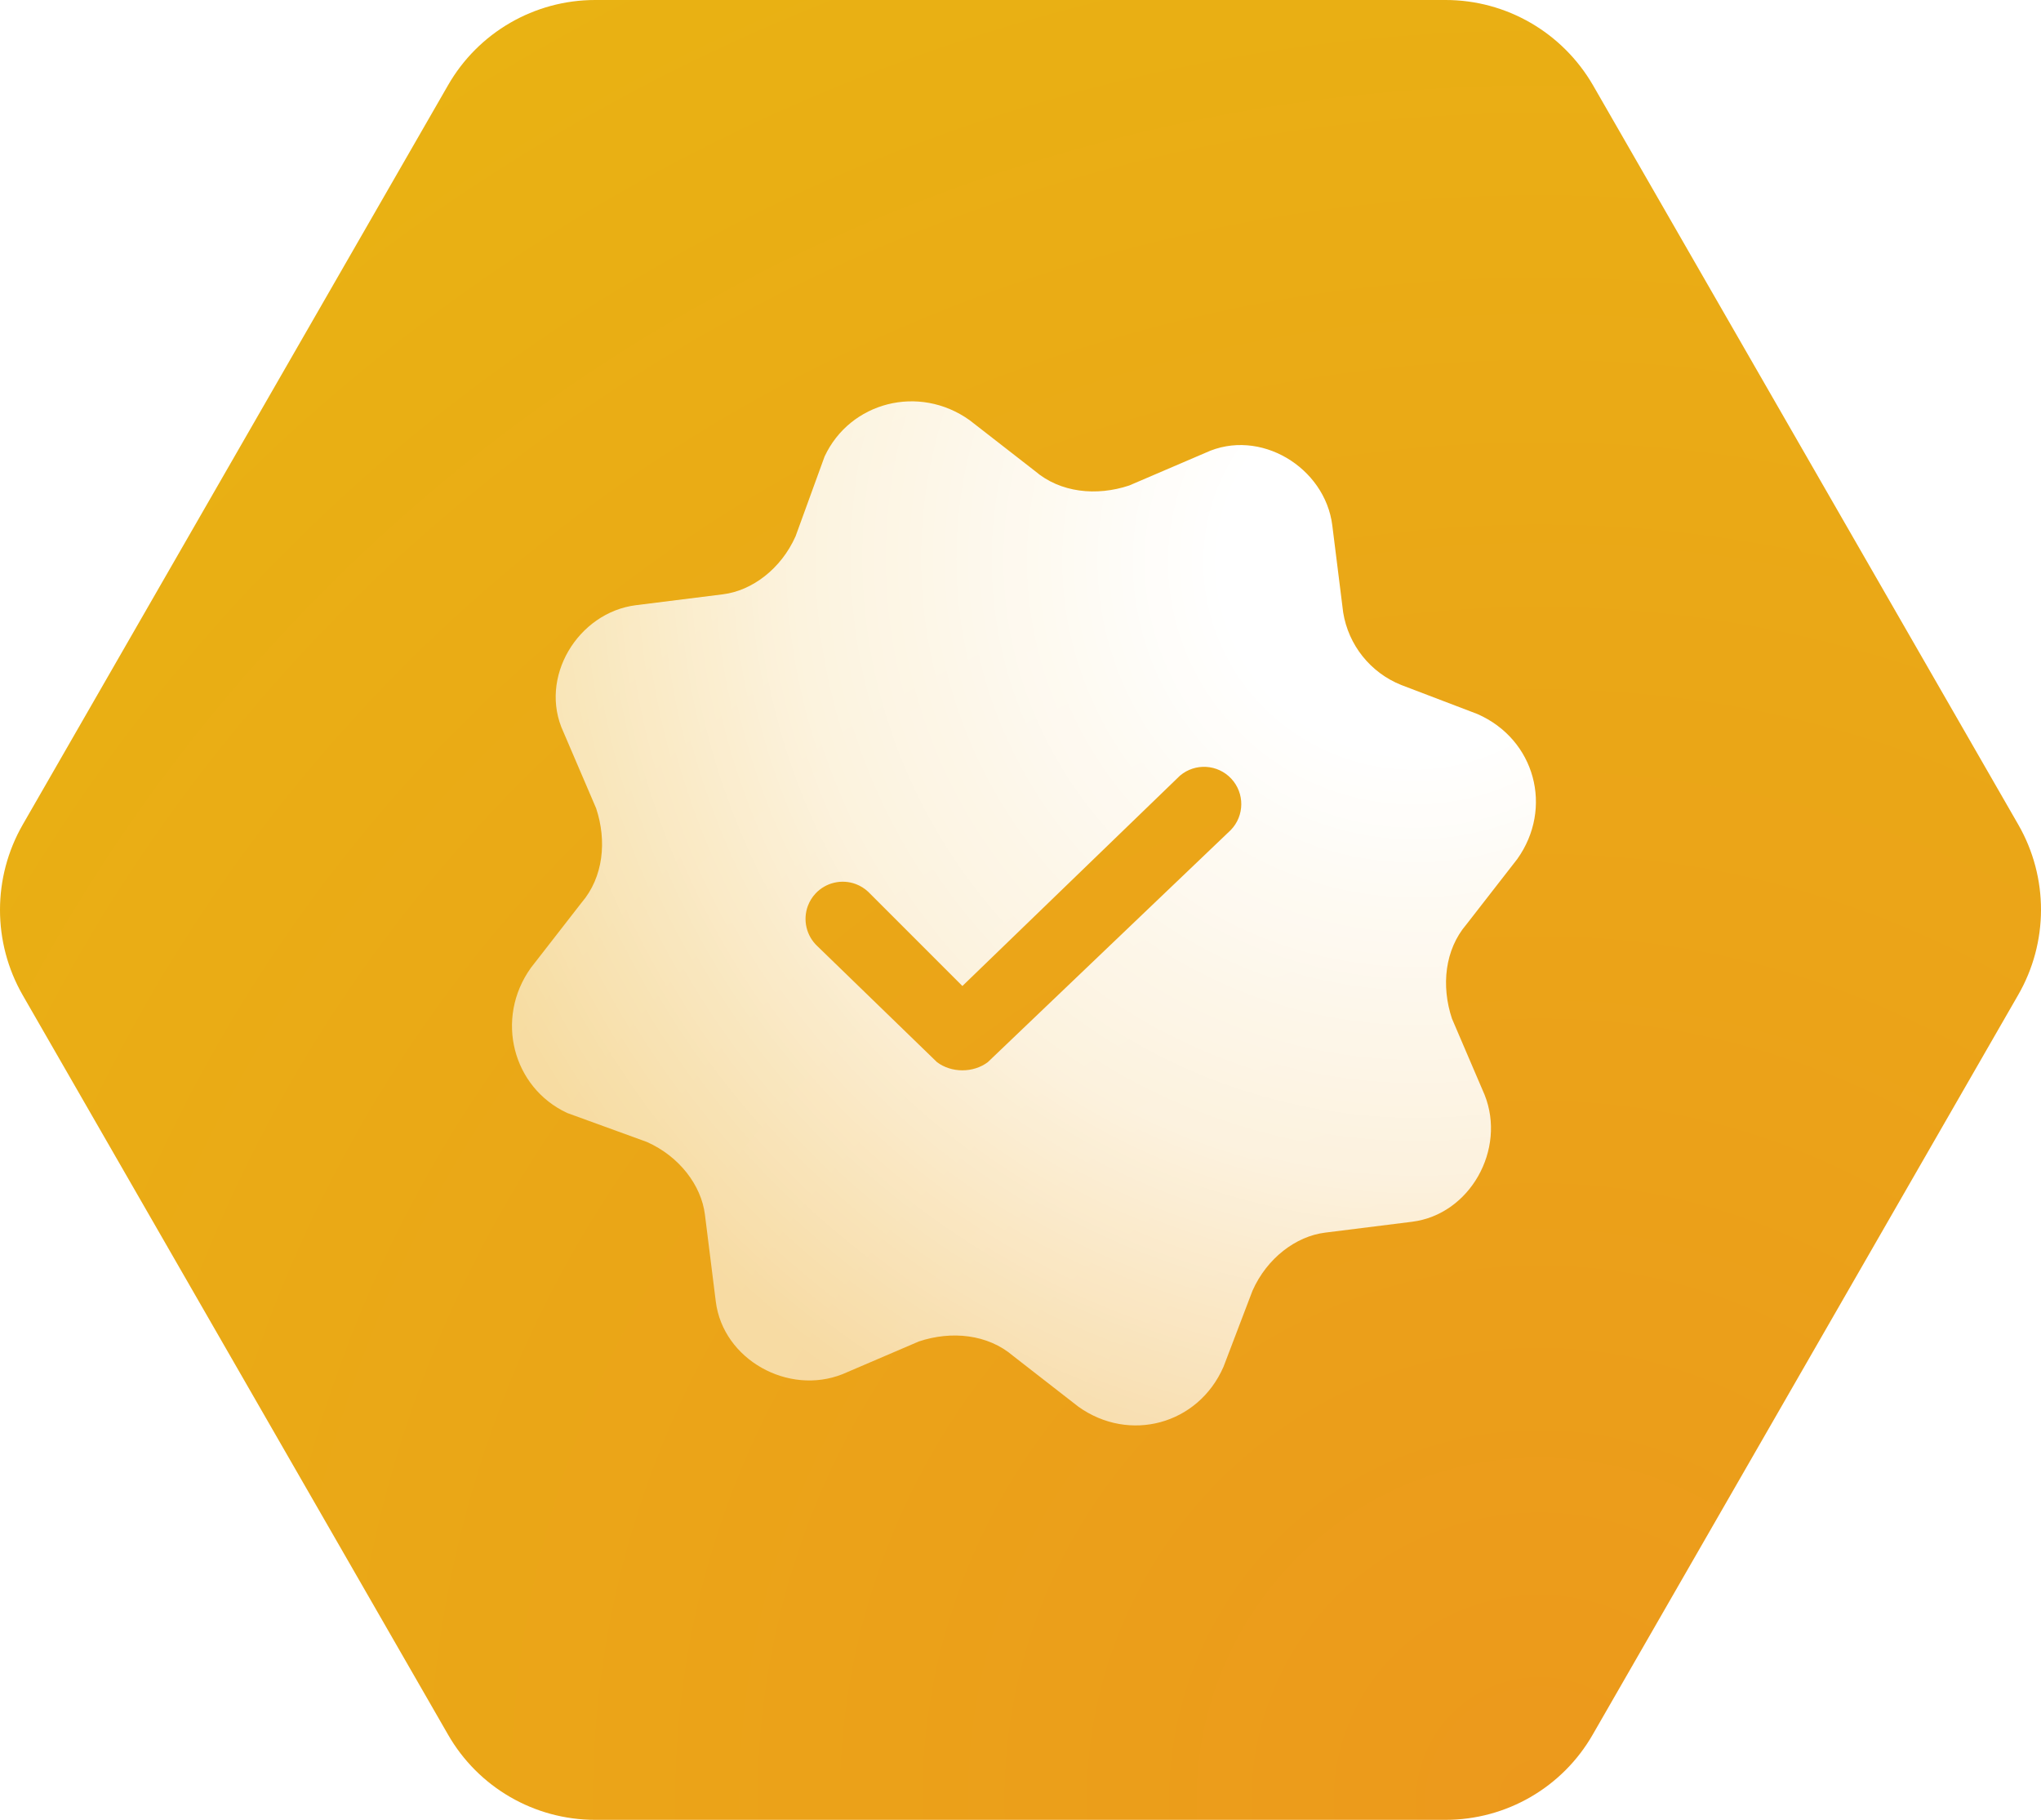
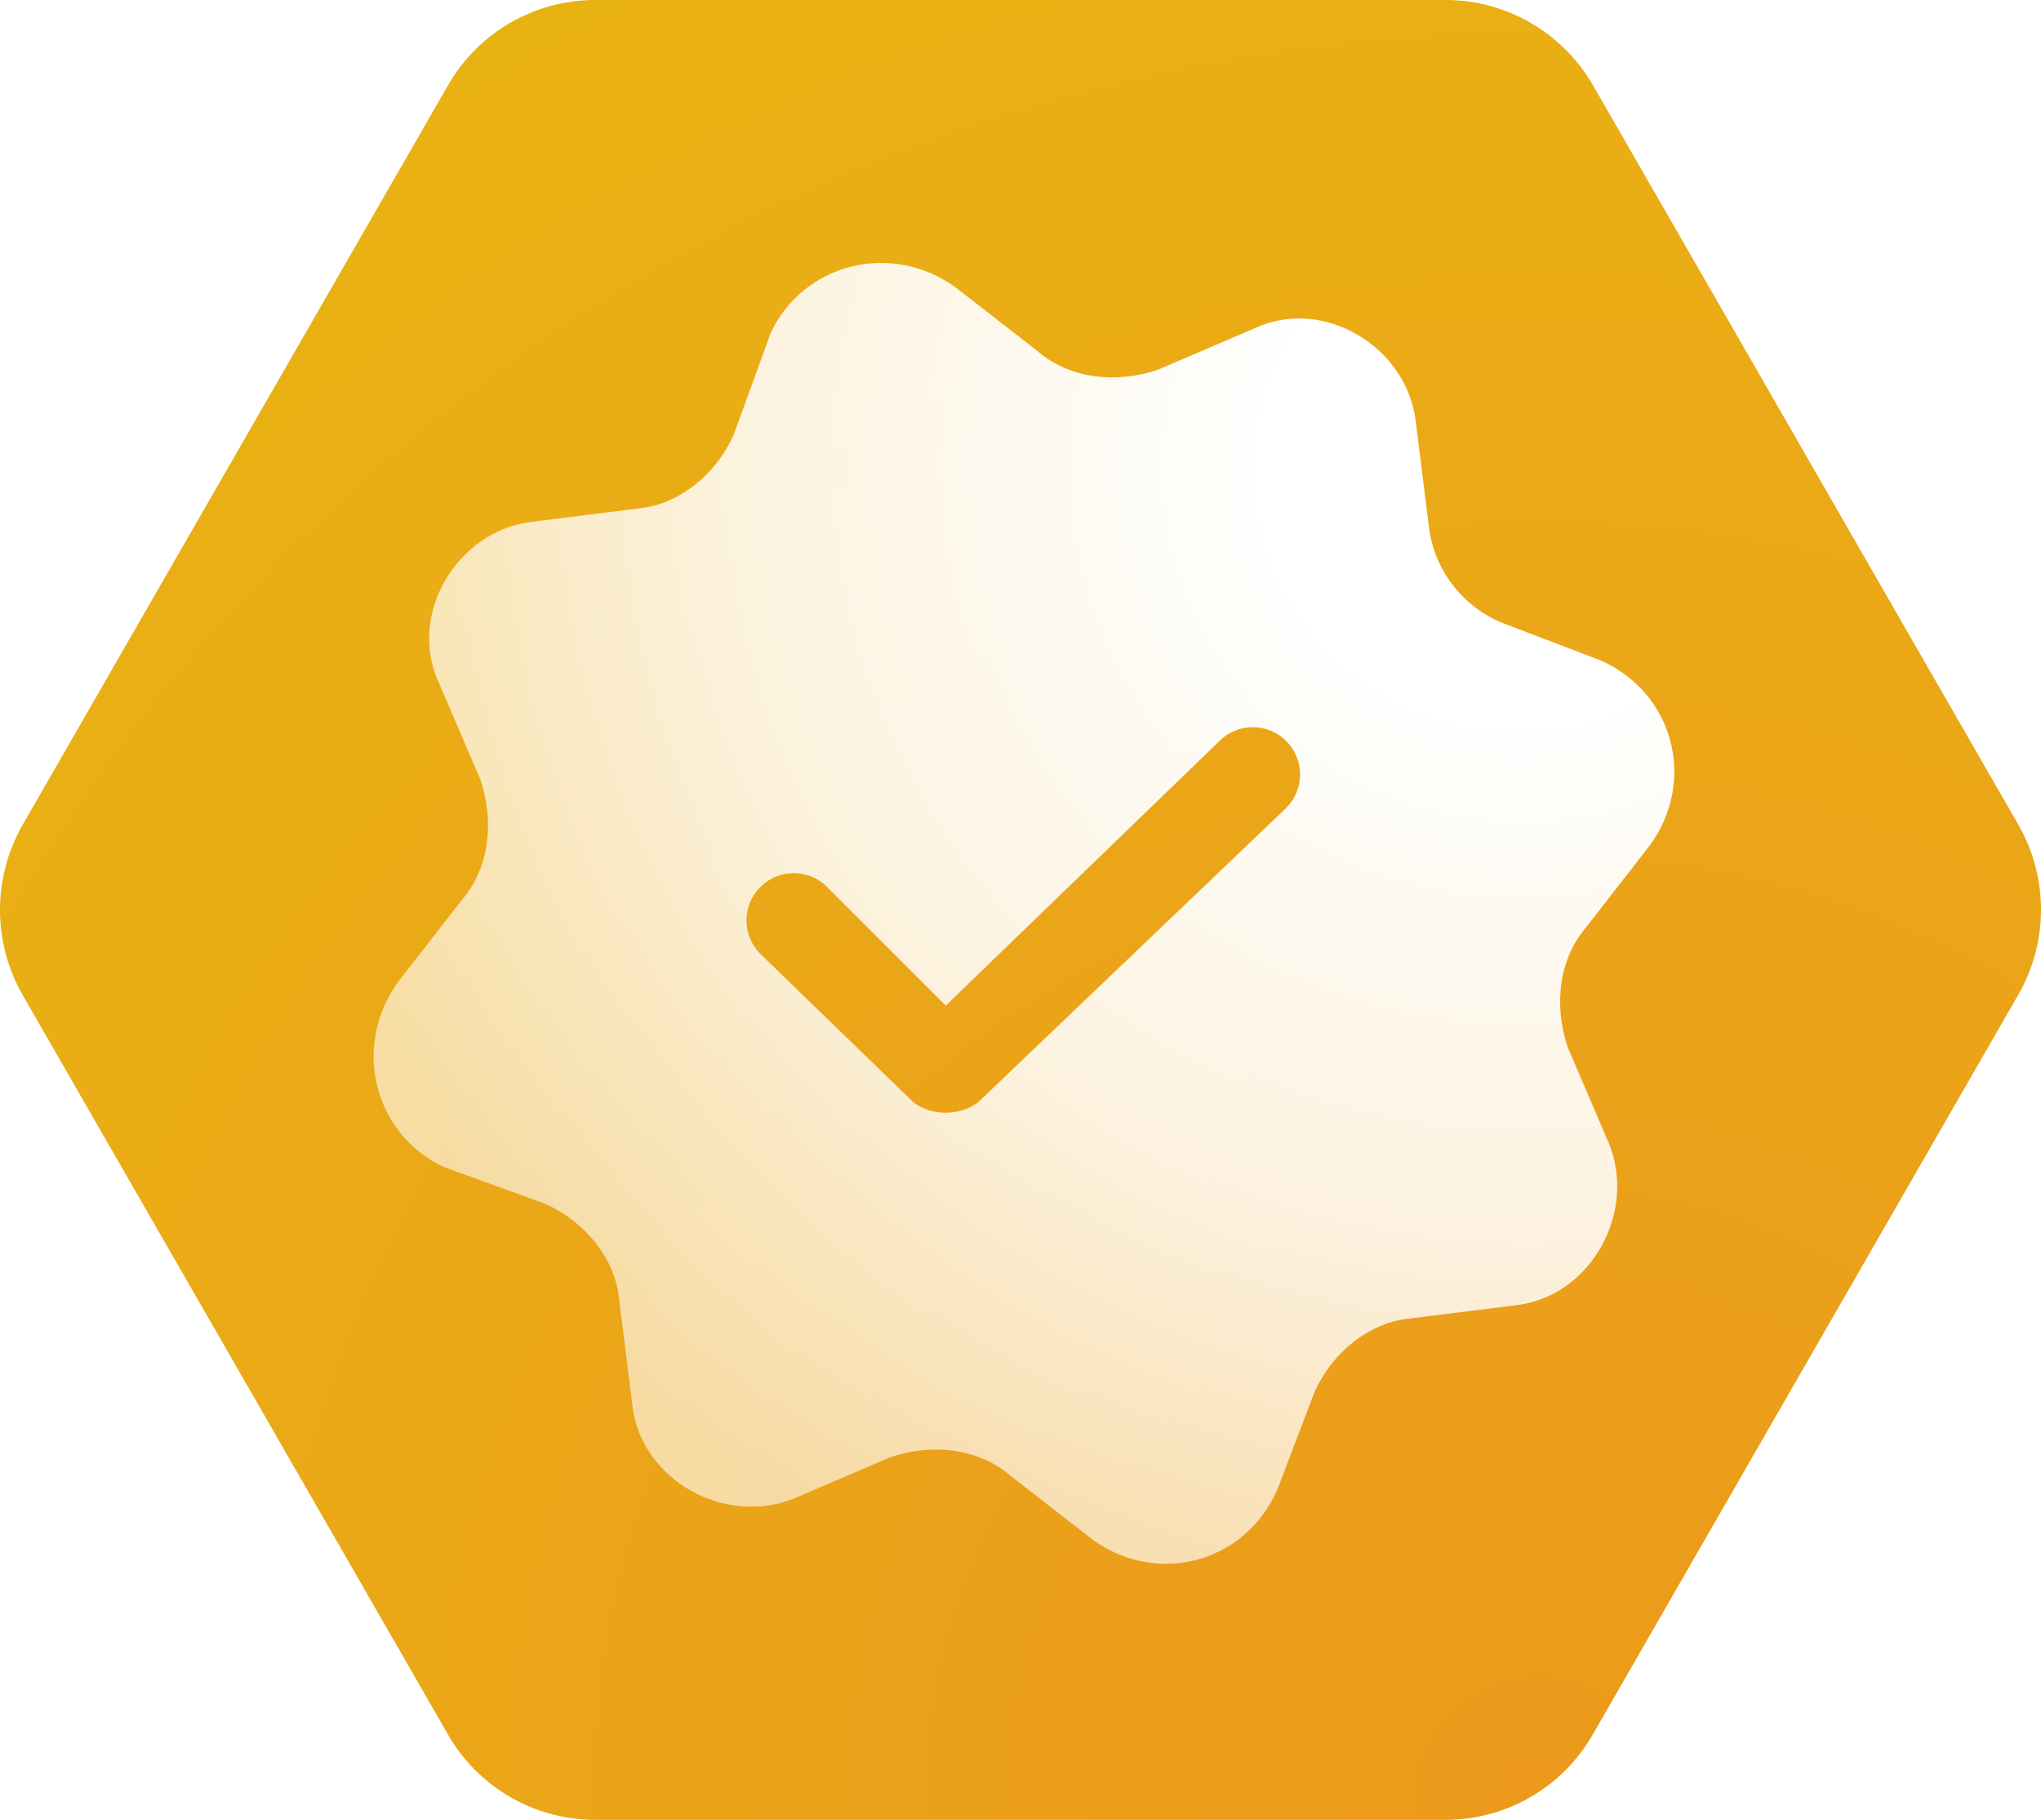
<svg xmlns="http://www.w3.org/2000/svg" width="295" height="263" fill="none">
  <path fill="url(#a)" d="M291.717 119.172 230.253 12.328C225.828 4.685 217.715 0 208.946 0H86.018a24.51 24.51 0 0 0-21.266 12.328L3.288 119.172a24.753 24.753 0 0 0 0 24.656l61.464 106.844A24.51 24.51 0 0 0 86.018 263h122.928a24.51 24.51 0 0 0 21.266-12.328l61.464-106.844a24.655 24.655 0 0 0 .041-24.656Z" />
-   <path fill="url(#b)" fill-rule="evenodd" d="M140.15 60.727c-7.338-5.242-17.297-2.62-20.966 5.242L114.99 77.5c-2.096 4.717-6.289 7.862-10.483 8.386l-12.58 1.573c-8.386 1.048-14.152 10.483-10.483 18.345l4.718 11.008c1.572 4.717 1.048 9.959-2.097 13.628l-7.338 9.435c-5.242 7.338-2.62 17.297 5.242 20.966l11.531 4.193c4.717 2.097 7.862 6.29 8.386 10.483l1.573 12.58c1.048 8.387 10.483 13.628 18.345 10.483l11.008-4.717c4.717-1.573 9.959-1.049 13.628 2.096l9.435 7.339c7.338 5.241 17.297 2.614 20.966-5.772l4.193-11.001c2.097-4.718 6.29-7.863 10.483-8.387l12.58-1.572c8.387-1.049 13.628-10.484 10.483-18.346l-4.717-11.007c-1.573-4.718-1.049-9.959 2.096-13.628l7.339-9.435c5.241-7.338 2.614-17.297-5.772-20.966l-11.001-4.194a13.63 13.63 0 0 1-8.387-10.483l-1.572-12.58c-1.049-8.386-10.484-14.152-18.346-10.483l-11.007 4.718c-4.718 1.572-9.959 1.048-13.628-2.097l-9.435-7.338Zm37.739 59.23a5.384 5.384 0 0 0-7.338-7.863l-31.449 30.401-13.628-13.628a5.41 5.41 0 0 0-1.784-1.105 5.394 5.394 0 0 0-5.817 1.367 5.394 5.394 0 0 0-1.105 1.784 5.394 5.394 0 0 0 1.367 5.817l17.298 16.773c2.096 1.572 5.241 1.572 7.338 0l35.118-33.546Z" clip-rule="evenodd" />
+   <path fill="url(#b)" fill-rule="evenodd" d="M138.028 41.464c-9.321-6.658-21.972-3.33-26.633 6.658l-5.326 14.648c-2.663 5.993-7.99 9.988-13.317 10.653l-15.98 1.998C66.12 76.752 58.797 88.737 63.457 98.725l5.993 13.982c1.997 5.992 1.331 12.65-2.663 17.311l-9.322 11.985c-6.658 9.321-3.33 21.972 6.658 26.633l14.648 5.326c5.993 2.664 9.988 7.99 10.653 13.317l1.998 15.979c1.331 10.654 13.316 17.312 23.304 13.317l13.982-5.993c5.992-1.997 12.65-1.331 17.311 2.664l11.985 9.321c9.321 6.658 21.972 3.322 26.633-7.332l5.326-13.974c2.664-5.992 7.99-9.987 13.317-10.653l15.979-1.998c10.654-1.331 17.312-13.316 13.317-23.303l-5.993-13.983c-1.997-5.992-1.331-12.65 2.664-17.311l9.321-11.985c6.658-9.321 3.322-21.972-7.332-26.633l-13.974-5.326a17.313 17.313 0 0 1-10.653-13.317l-1.998-15.98c-1.331-10.652-13.316-17.976-23.303-13.316l-13.983 5.993c-5.992 1.997-12.65 1.331-17.311-2.663l-11.985-9.322Zm47.939 75.238a6.84 6.84 0 0 0-4.499-11.601 6.84 6.84 0 0 0-4.822 1.613l-39.949 38.618-17.312-17.311a6.83 6.83 0 1 0-9.321 9.987l21.972 21.306c2.663 1.998 6.658 1.998 9.321 0l44.61-42.612Z" clip-rule="evenodd" />
  <defs>
    <radialGradient id="a" cx="0" cy="0" r="1" gradientTransform="matrix(295.101 0 0 295.951 221.922 259.575)" gradientUnits="userSpaceOnUse">
      <stop stop-color="#EC991C" />
      <stop offset="1" stop-color="#E9B213" />
    </radialGradient>
-     <radialGradient id="b" cx="0" cy="0" r="1" gradientTransform="rotate(135.287 85.18 82.38) scale(144.532 145.826)" gradientUnits="userSpaceOnUse">
+     <radialGradient id="b" cx="0" cy="0" r="1" gradientTransform="matrix(-130.4692 129.1687 -130.3253 -131.6375 218.718 67.209)" gradientUnits="userSpaceOnUse">
      <stop offset=".188" stop-color="#fff" />
      <stop offset=".613" stop-color="#fff" stop-opacity=".857" />
      <stop offset="1" stop-color="#fff" stop-opacity=".6" />
    </radialGradient>
  </defs>
</svg>
